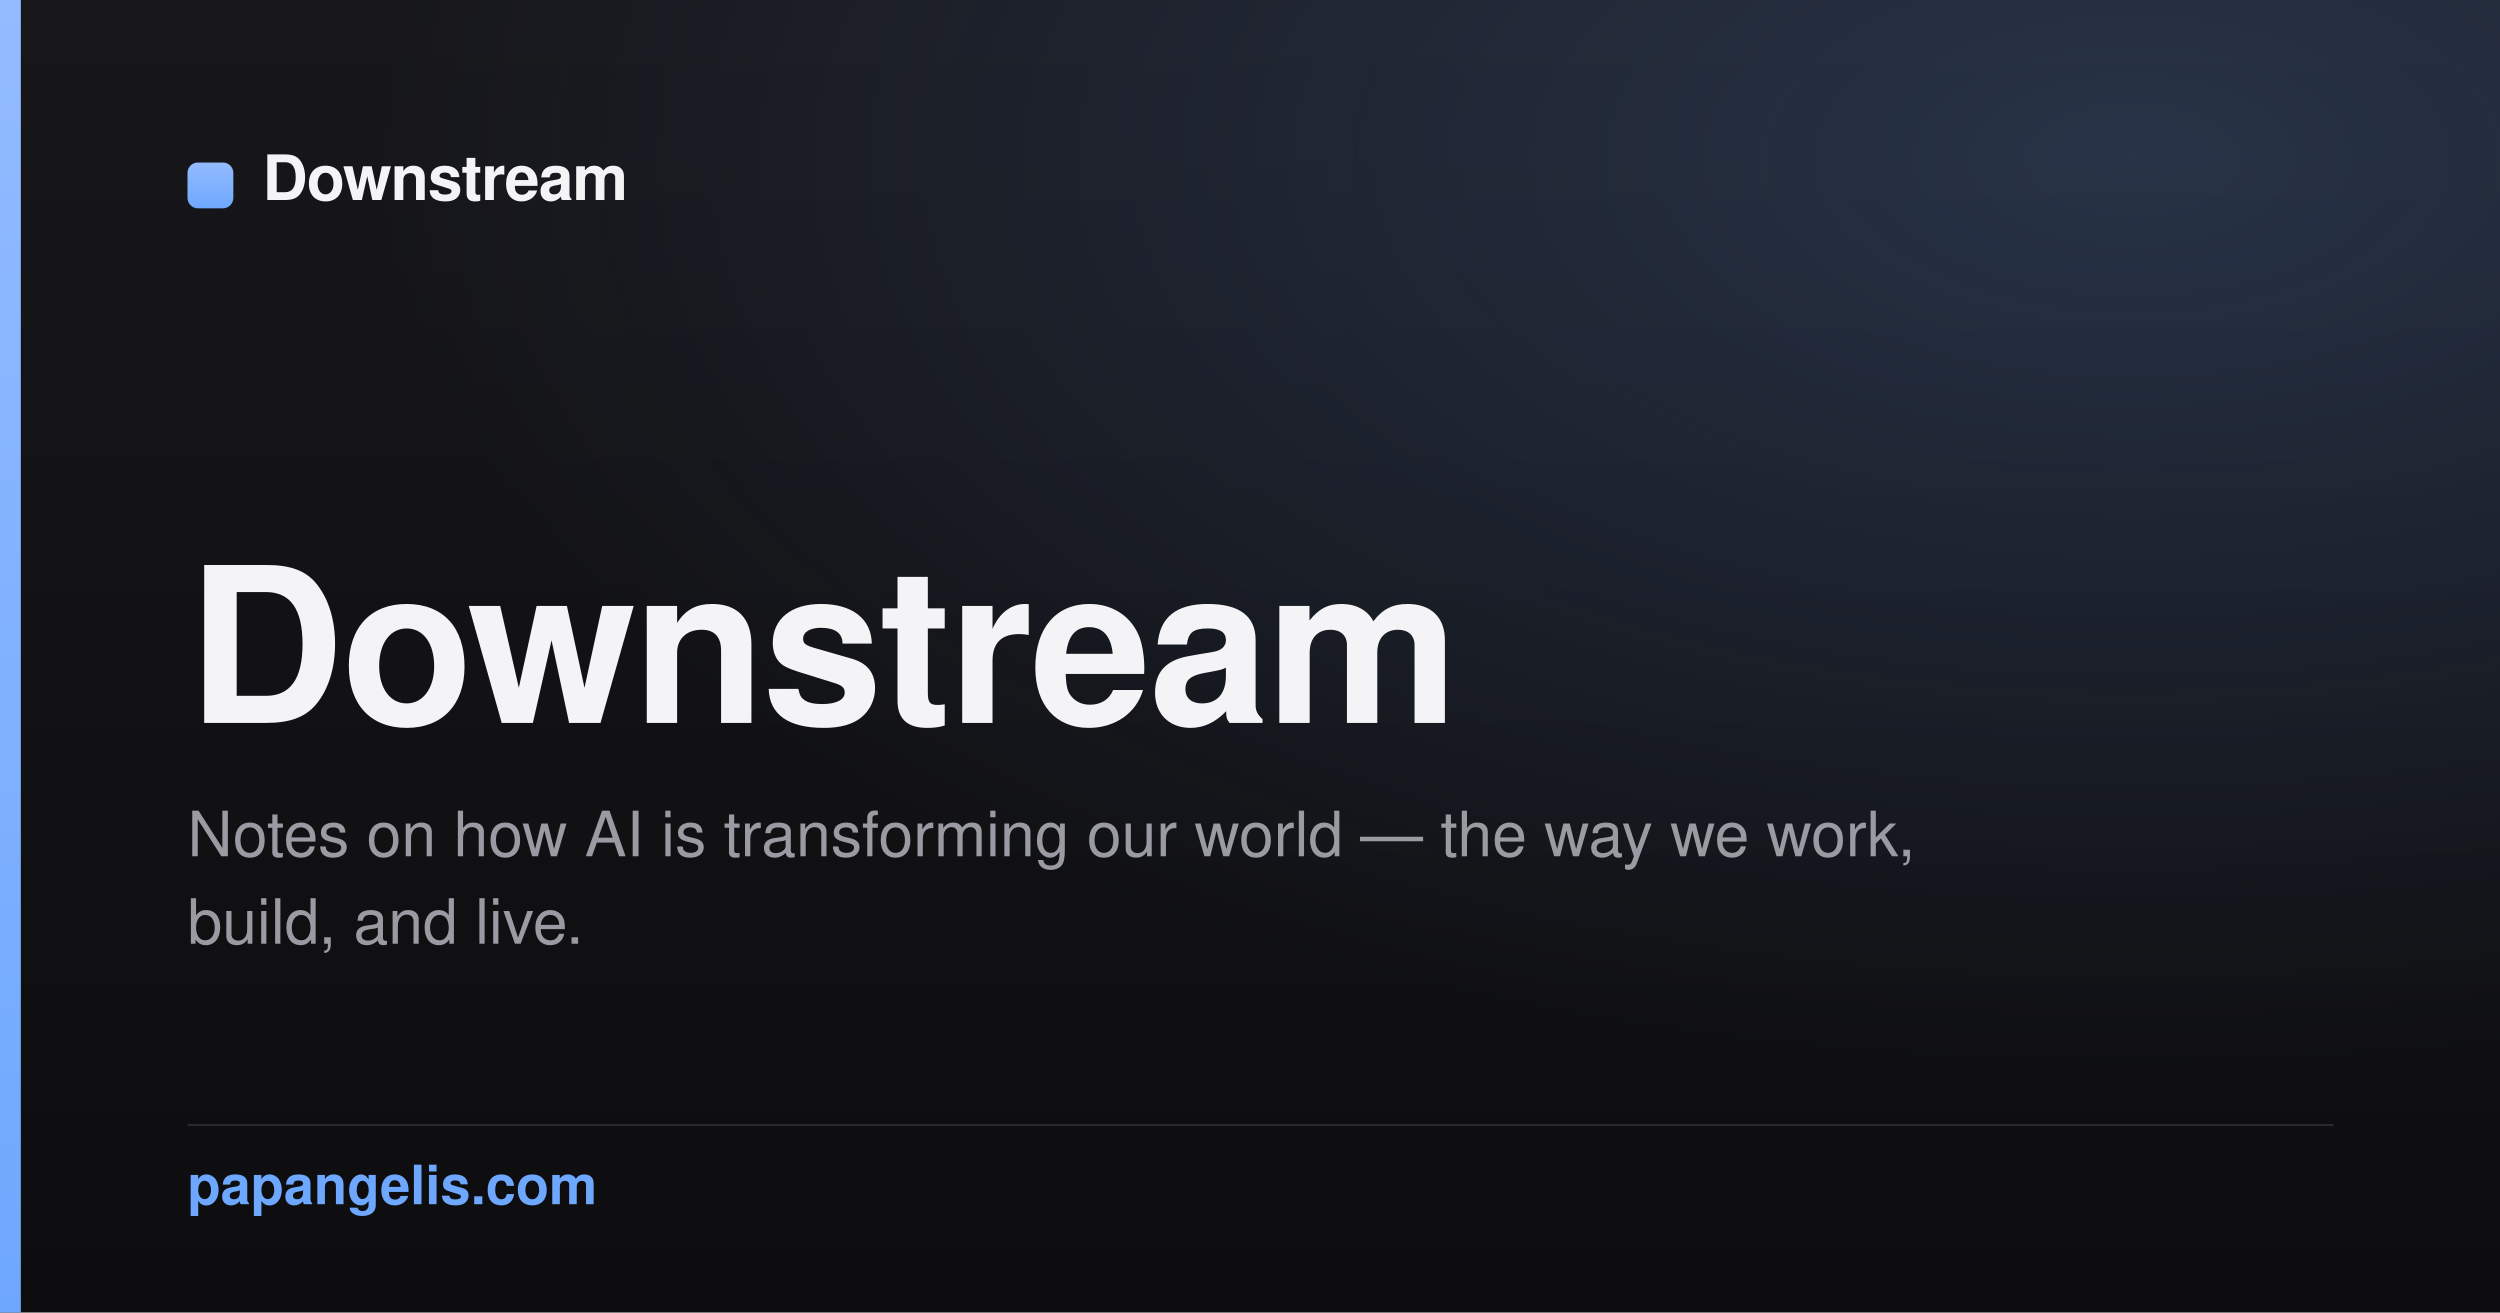
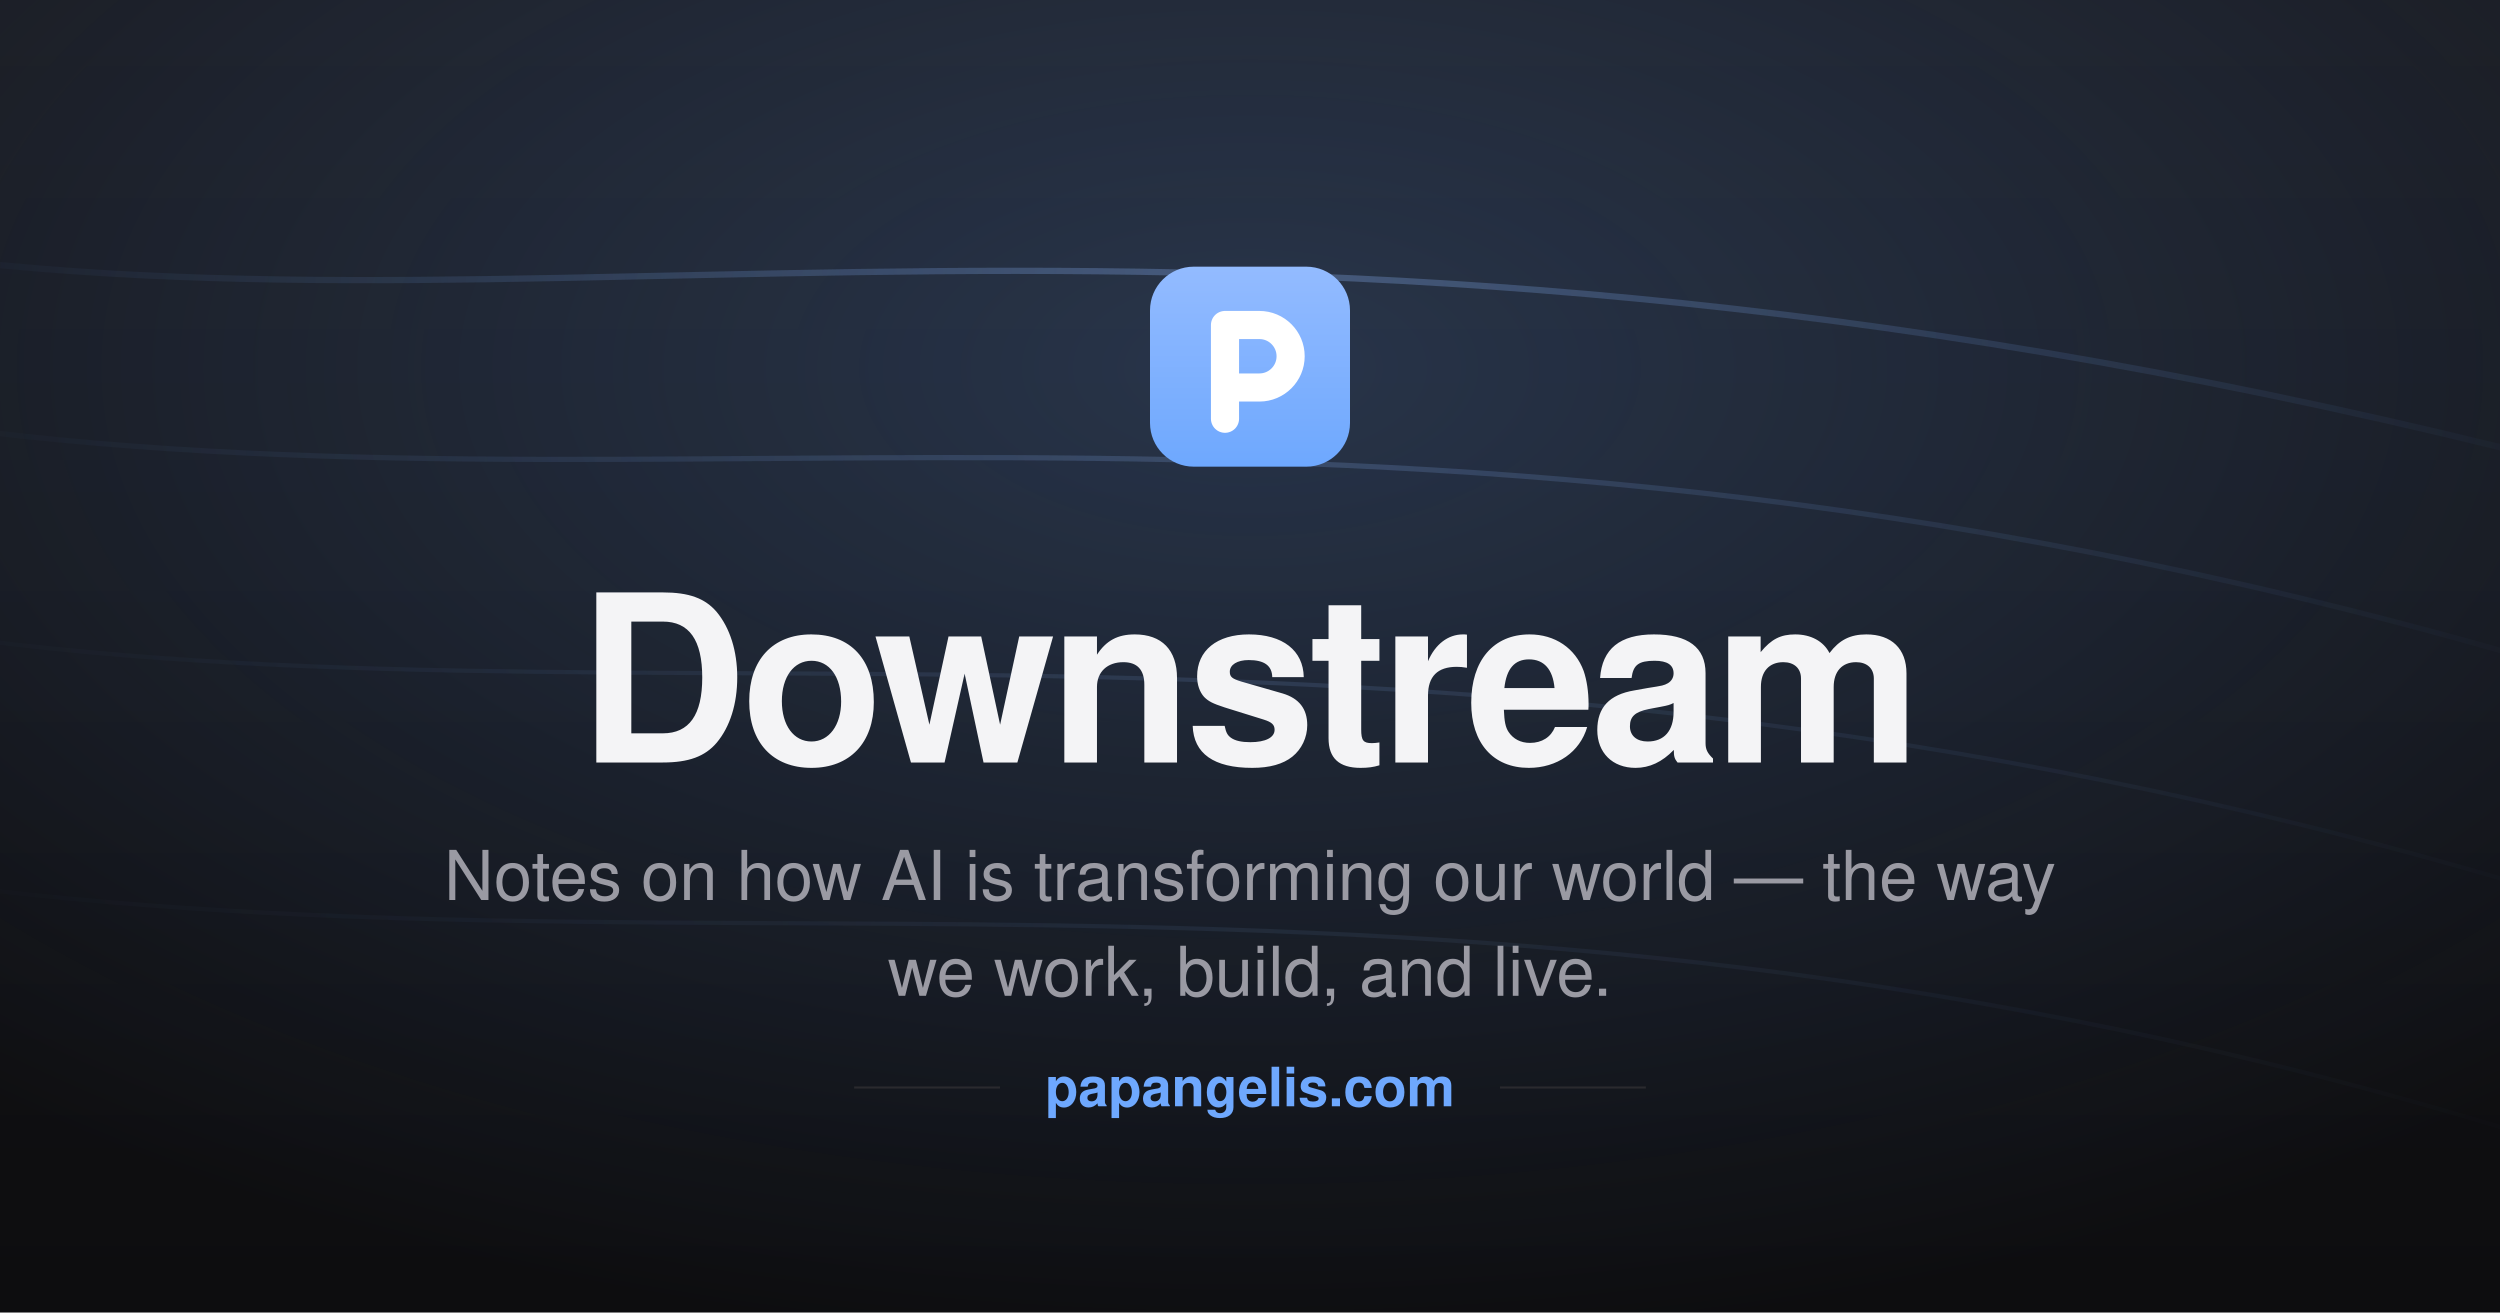
<svg xmlns="http://www.w3.org/2000/svg" width="1200" height="630" viewBox="0 0 1200 630">
  <defs>
    <linearGradient id="bg" x1="0" y1="0" x2="0" y2="1">
      <stop offset="0" stop-color="#17171b" />
      <stop offset="1" stop-color="#0d0d0f" />
    </linearGradient>
-     <radialGradient id="glow" cx="0.85" cy="0.12" r="0.7">
-       <stop offset="0" stop-color="#6ea8fe" stop-opacity="0.20" />
+     <radialGradient id="glow" cx="0.5" cy="0.28" r="0.75">
+       <stop offset="0" stop-color="#6ea8fe" stop-opacity="0.22" />
      <stop offset="1" stop-color="#6ea8fe" stop-opacity="0" />
    </radialGradient>
    <linearGradient id="bar" x1="0" y1="0" x2="0" y2="1">
      <stop offset="0" stop-color="#93bbff" />
      <stop offset="1" stop-color="#6ea8fe" />
    </linearGradient>
+     <linearGradient id="stream" x1="0" y1="0" x2="1" y2="0">
+       <stop offset="0" stop-color="#6ea8fe" stop-opacity="0" />
+       <stop offset="0.5" stop-color="#93bbff" />
+       <stop offset="1" stop-color="#6ea8fe" stop-opacity="0" />
+     </linearGradient>
  </defs>
  <g font-family="'Helvetica Neue', Helvetica, Arial, sans-serif">
    <rect width="1200" height="630" fill="url(#bg)" />
    <rect width="1200" height="630" fill="url(#glow)" />
-     <rect x="0" y="0" width="10" height="630" fill="url(#bar)" />
+     <path d="M -60 120 C 280 170, 620 60, 1260 230" fill="none" stroke="url(#stream)" stroke-width="3" stroke-opacity="0.3" />
+     <path d="M -60 200 C 320 260, 680 150, 1260 330" fill="none" stroke="url(#stream)" stroke-width="2.5" stroke-opacity="0.2" />
+     <path d="M -60 300 C 300 360, 700 260, 1260 440" fill="none" stroke="url(#stream)" stroke-width="2" stroke-opacity="0.13" />
+     <path d="M -60 420 C 340 480, 720 380, 1260 560" fill="none" stroke="url(#stream)" stroke-width="2" stroke-opacity="0.08" />
    <g>
-       <rect x="90" y="78" width="22" height="22" rx="5" fill="url(#bar)" />
-       <text x="126" y="96" font-size="30" font-weight="700" letter-spacing="-0.5" fill="#f4f4f6">Downstream</text>
+       <rect x="552" y="128" width="96" height="96" rx="21" fill="url(#bar)" />
+       <path d="M 588 201 V 156 h 16.5 a 15 15 0 0 1 0 30 H 588" fill="none" stroke="#ffffff" stroke-width="13.5" stroke-linecap="round" stroke-linejoin="round" />
    </g>
-     <text x="90" y="347" font-size="104" font-weight="700" letter-spacing="-1.5" fill="#f4f4f6">Downstream</text>
-     <text x="90" y="411" font-size="30" font-weight="400" fill="#9a9aa3">Notes on how AI is transforming our world — the way we work,</text>
-     <text x="90" y="453" font-size="30" font-weight="400" fill="#9a9aa3">build, and live.</text>
-     <line x1="90" y1="540" x2="1120" y2="540" stroke="#2a2a2e" stroke-width="1" />
-     <text x="90" y="578" font-size="26" font-weight="600" fill="#6ea8fe">papangelis.com</text>
+     <text x="600" y="366" text-anchor="middle" font-size="112" font-weight="700" letter-spacing="-3" fill="#f4f4f6">Downstream</text>
+     <text x="600" y="432" text-anchor="middle" font-size="33" font-weight="400" fill="#9a9aa3">Notes on how AI is transforming our world — the way</text>
+     <text x="600" y="478" text-anchor="middle" font-size="33" font-weight="400" fill="#9a9aa3">we work, build, and live.</text>
+     <g>
+       <line x1="410" y1="522" x2="480" y2="522" stroke="#2a2a2e" stroke-width="1" />
+       <line x1="720" y1="522" x2="790" y2="522" stroke="#2a2a2e" stroke-width="1" />
+       <text x="600" y="531" text-anchor="middle" font-size="26" font-weight="600" fill="#6ea8fe">papangelis.com</text>
+     </g>
  </g>
</svg>
